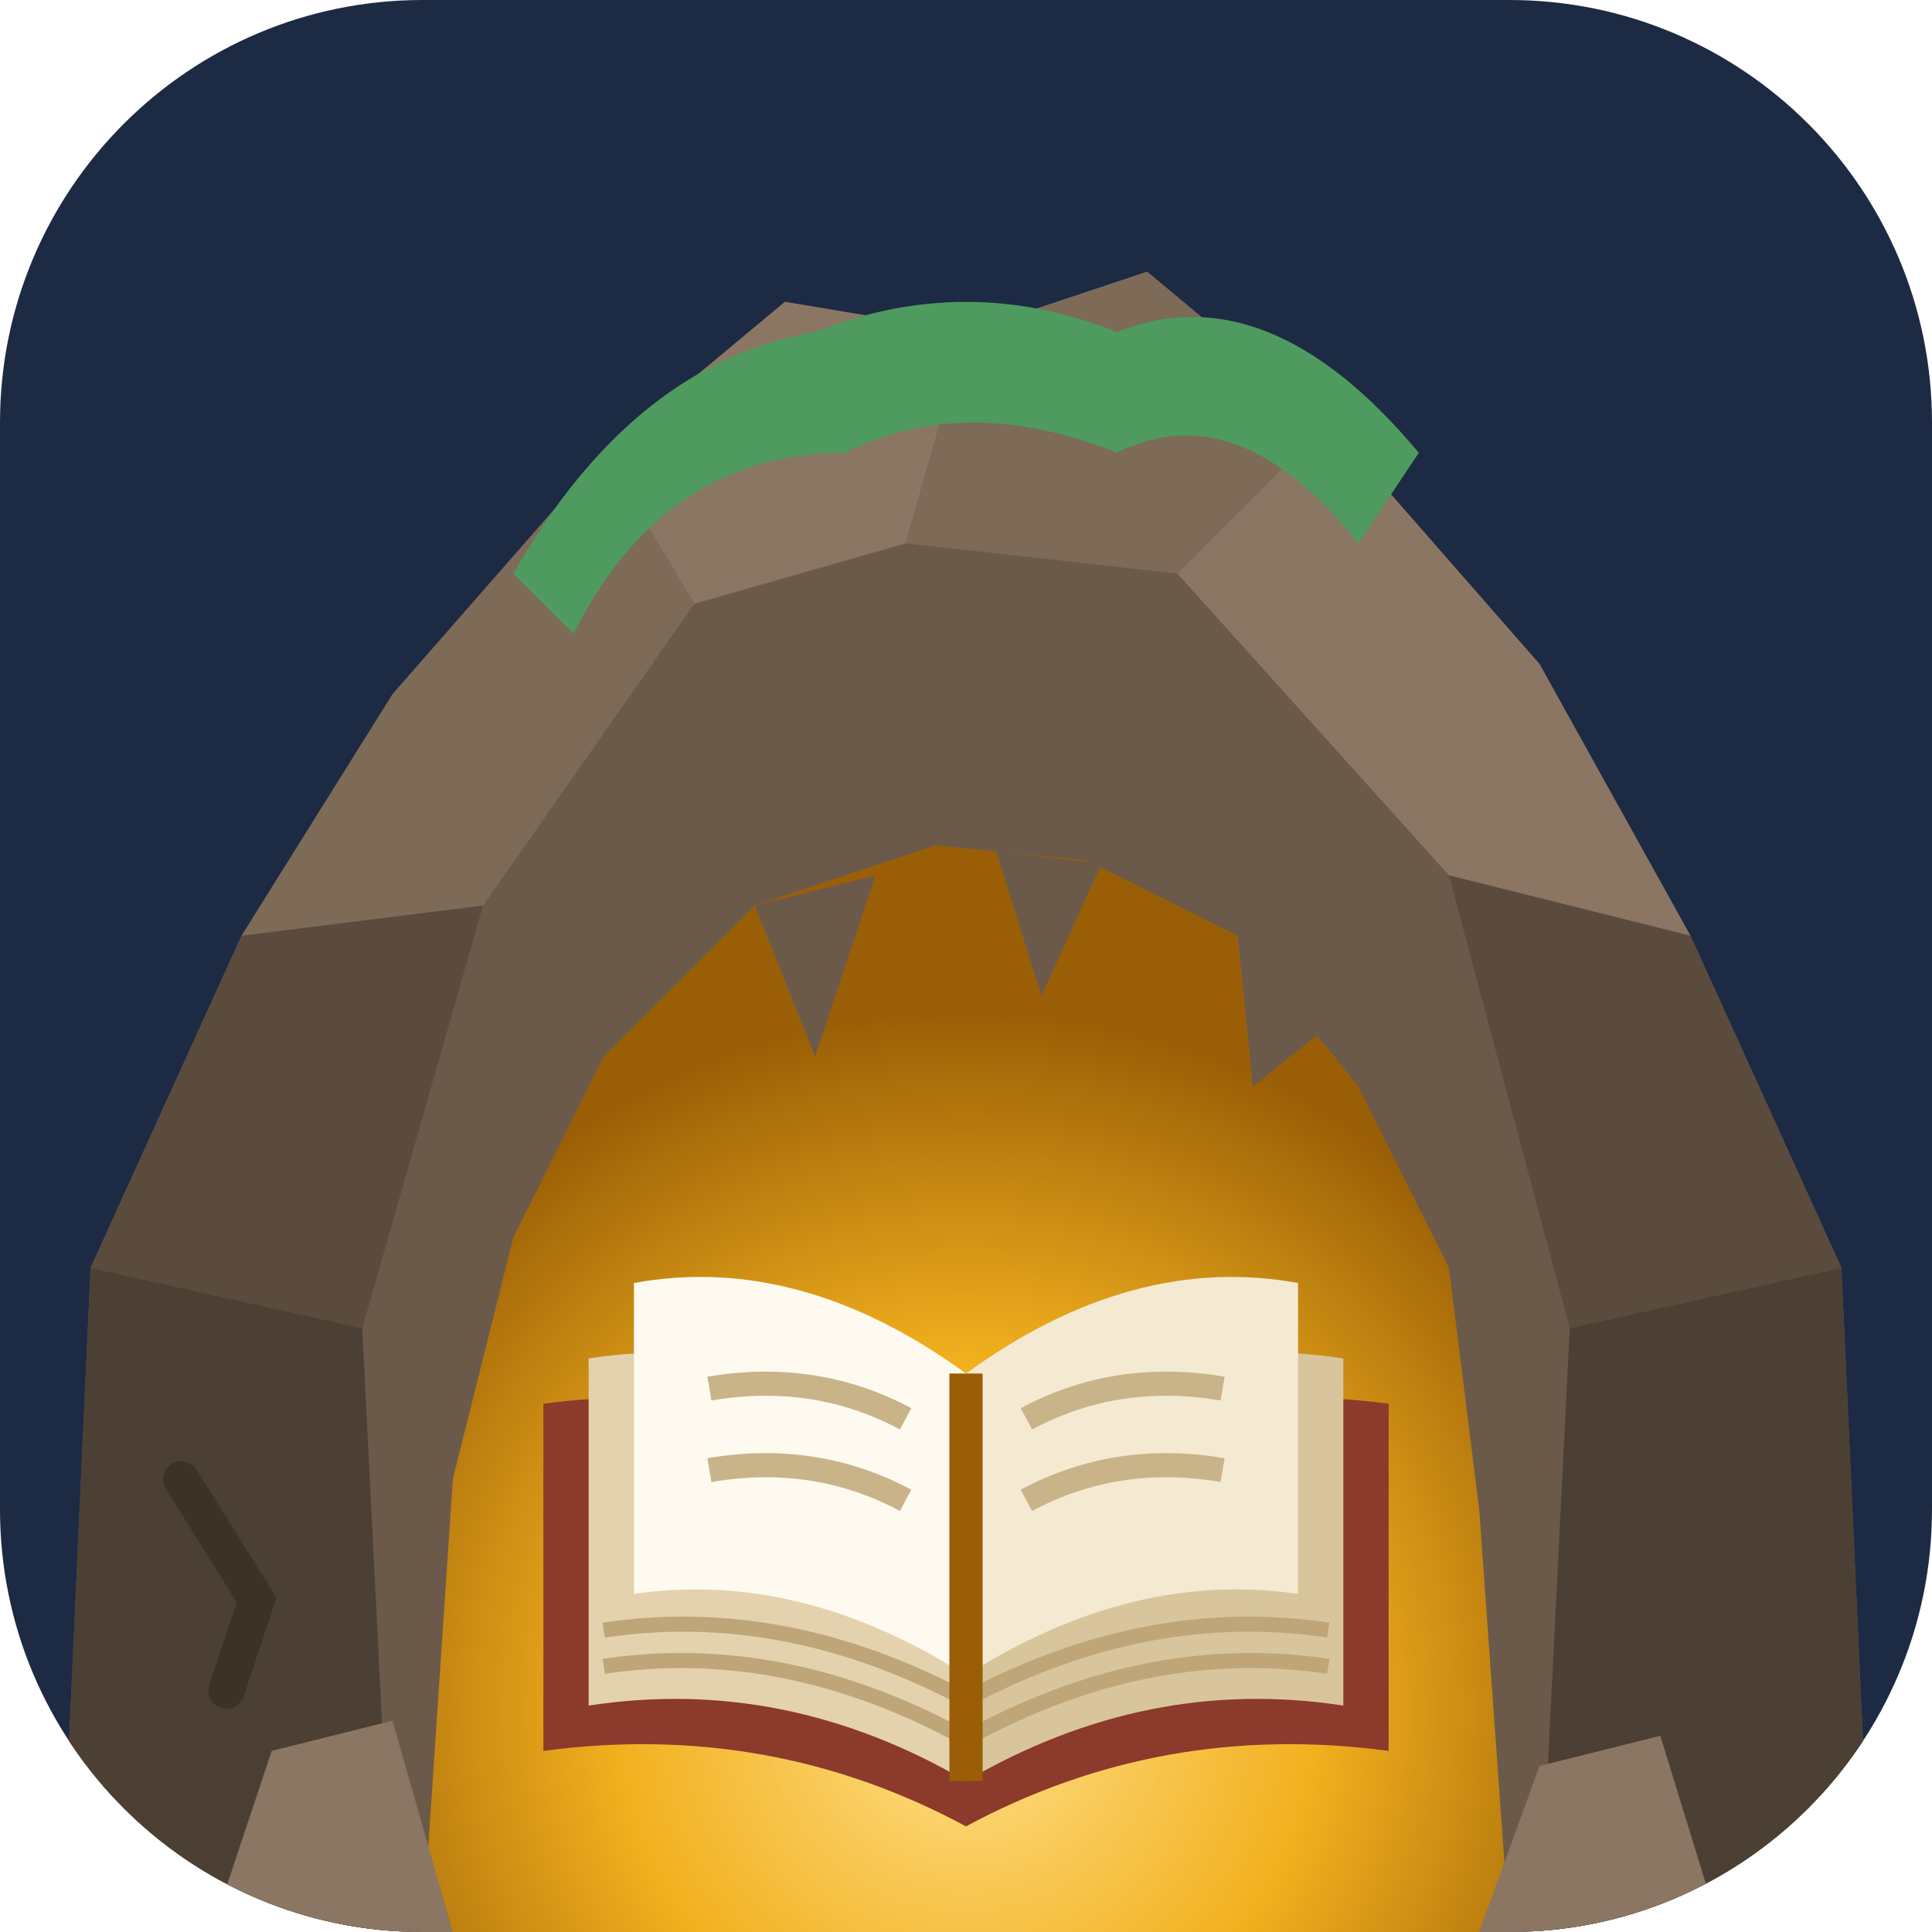
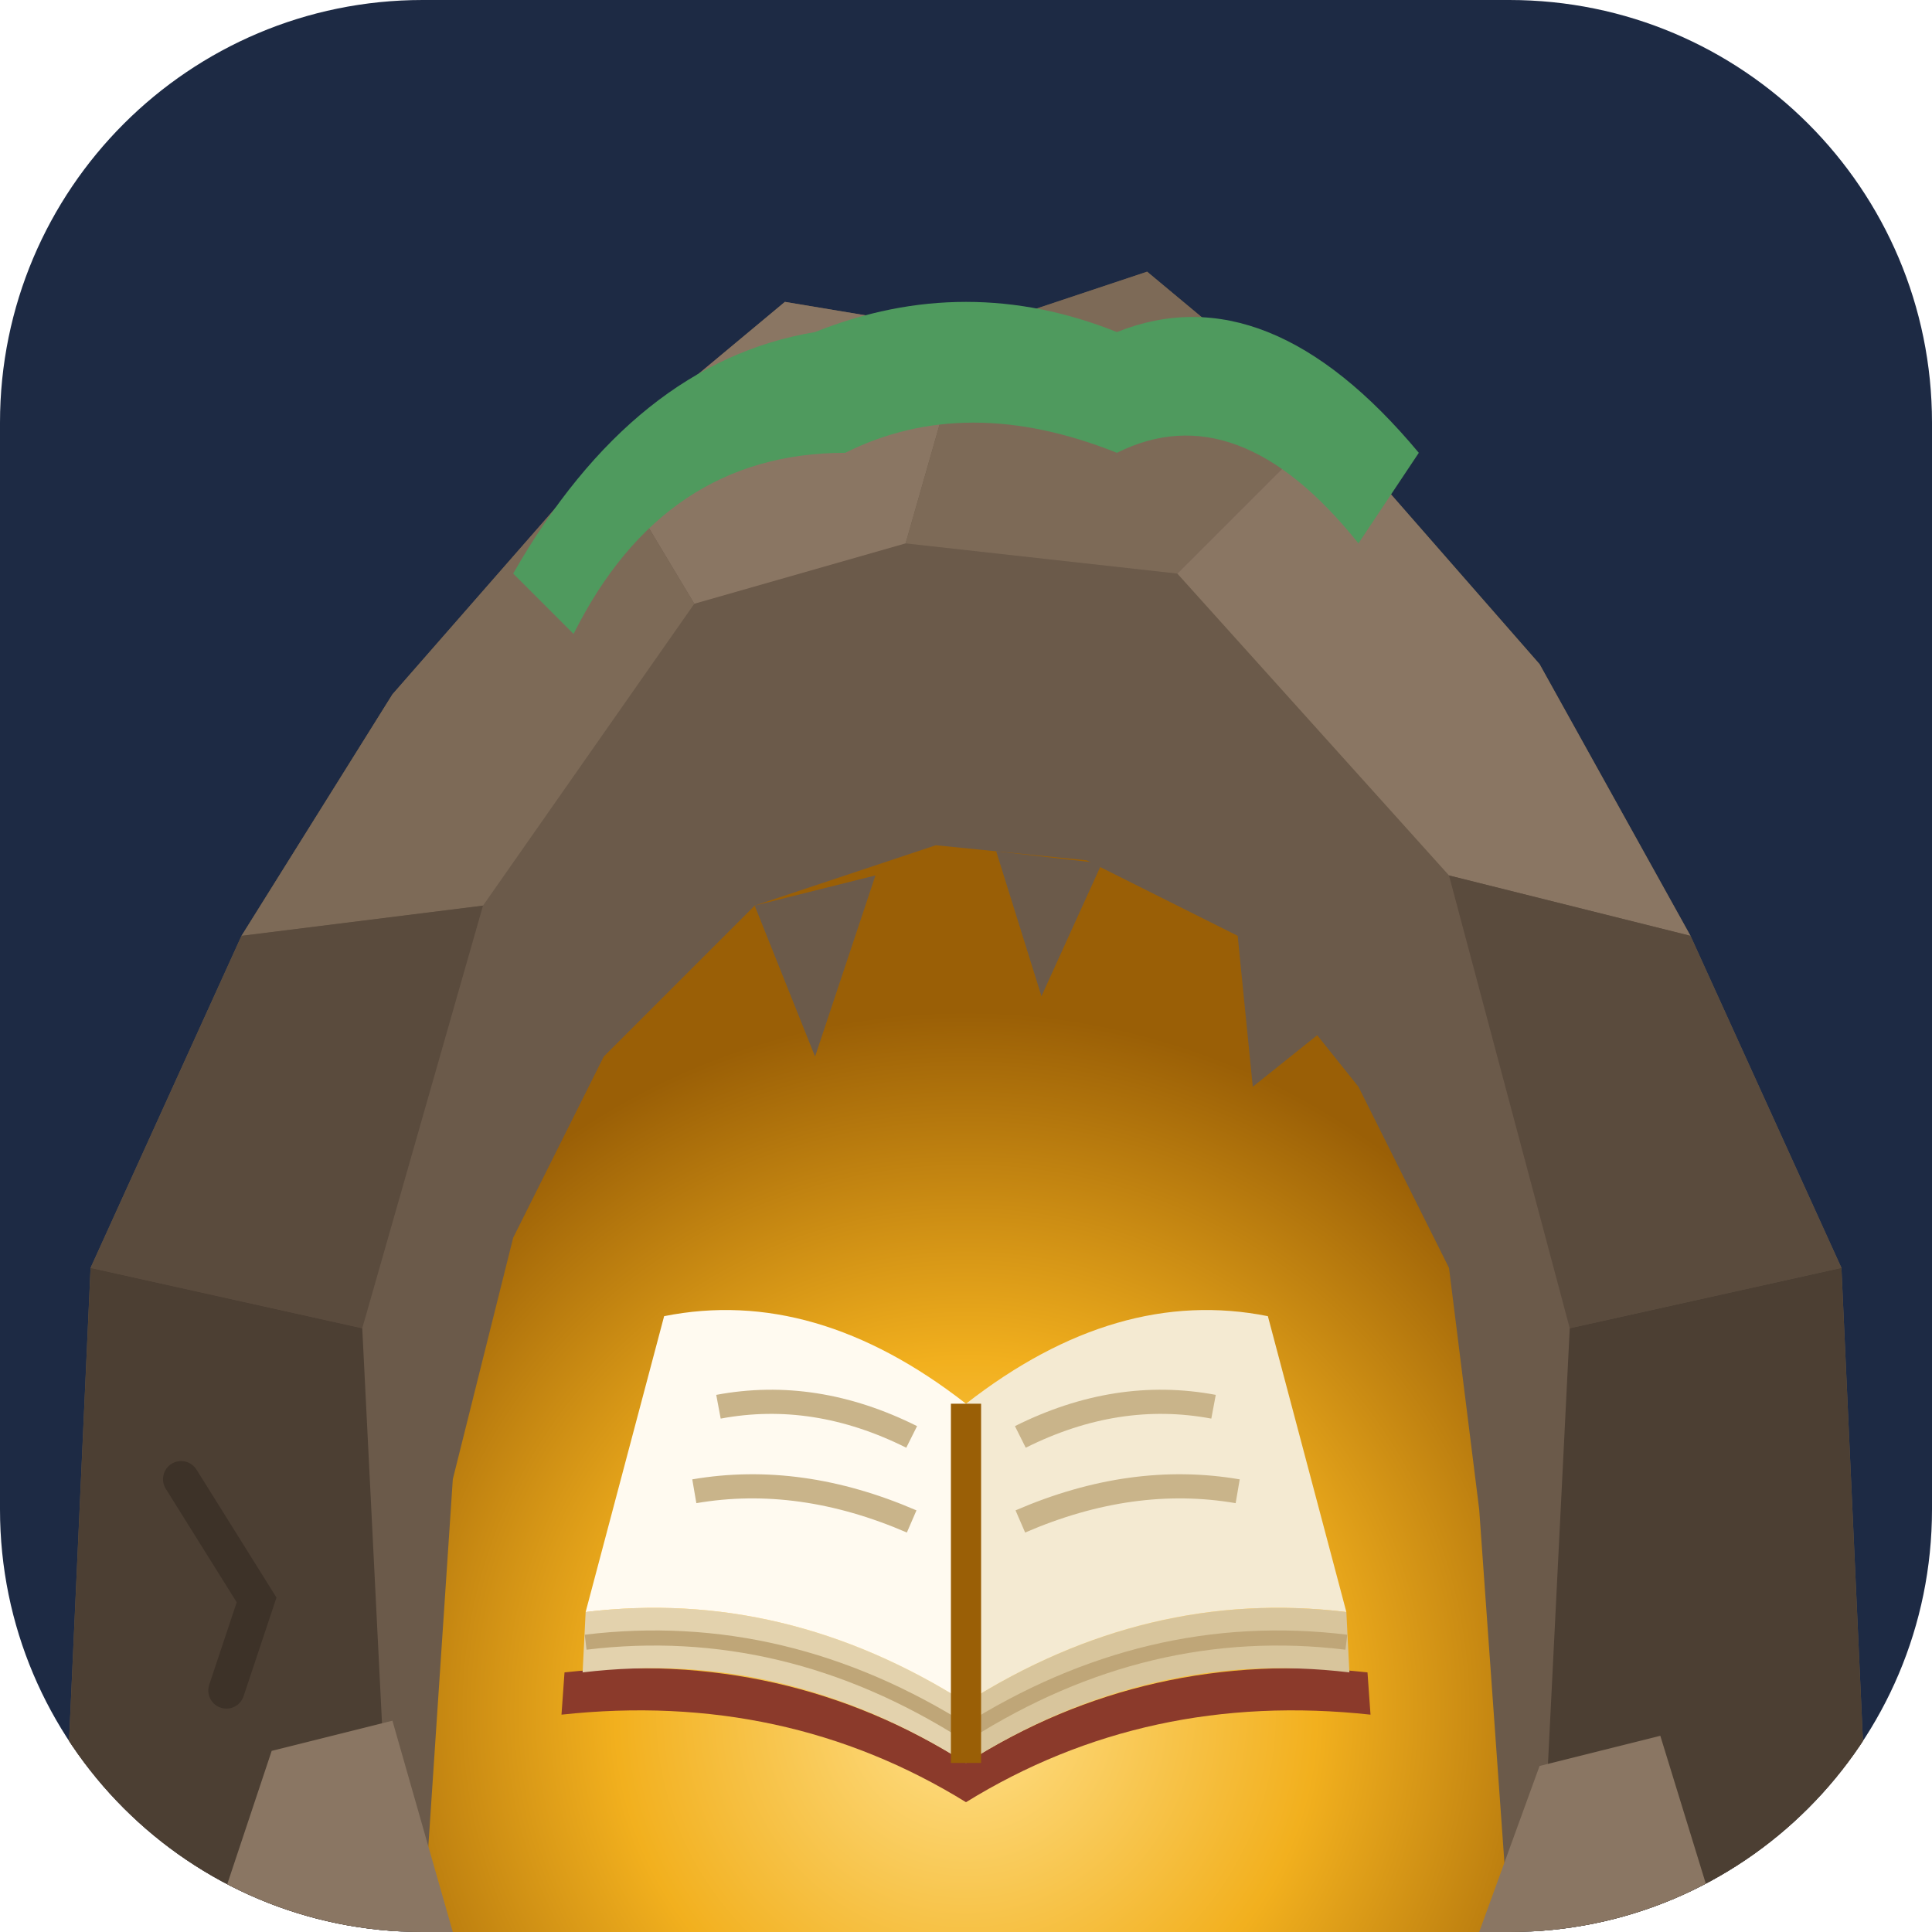
<svg xmlns="http://www.w3.org/2000/svg" viewBox="0 0 64 64">
  <defs>
    <clipPath id="r">
      <rect width="64" height="64" rx="14" />
    </clipPath>
    <radialGradient id="g" cx="50%" cy="80%" r="65%">
      <stop offset="0" stop-color="#ffe08a" />
      <stop offset=".5" stop-color="#f2b01e" />
      <stop offset="1" stop-color="#9a5f06" />
    </radialGradient>
  </defs>
  <rect width="64" height="64" rx="14" fill="#1d2a44" />
  <g clip-path="url(#r)">
    <path d="M2 64 L3 42 L8 31 L13 23 L20 15 L26 10 L32 11 L38 9 L44 14 L51 22 L56 31 L61 42 L62 64 Z" fill="#6b5a4a" />
    <path d="M20 15 L26 10 L32 11 L30 18 L23 20 Z" fill="#8a7663" />
    <path d="M32 11 L38 9 L44 14 L39 19 L30 18 Z" fill="#7d6a57" />
    <path d="M44 14 L51 22 L56 31 L48 29 L39 19 Z" fill="#8a7663" />
    <path d="M13 23 L20 15 L23 20 L16 30 L8 31 Z" fill="#7d6a57" />
    <path d="M3 42 L8 31 L16 30 L12 44 Z" fill="#5a4b3d" />
    <path d="M56 31 L61 42 L52 44 L48 29 Z" fill="#5a4b3d" />
    <path d="M2 64 L3 42 L12 44 L13 64 Z" fill="#4c3f33" />
    <path d="M62 64 L61 42 L52 44 L51 64 Z" fill="#4c3f33" />
    <path d="M17 19 Q21 12 27 11 Q32 9 37 11 Q42 9 47 15 L45 18 Q41 13 37 15 Q32 13 28 15 Q22 15 19 21 Z" fill="#4f9a5e" />
    <path d="M6 49 L8.5 53 L7.5 56" stroke="#3d3228" stroke-width="1.2" fill="none" stroke-linecap="round" />
    <path d="M14 64 L15 49 L17 41 L20 35 L25 30 L31 28 L36 28.5 L41 31 L45 36 L48 42 L49 50 L50 64 Z" fill="url(#g)" />
    <path d="M25 30 L27 35 L29 29 Z M33 28.2 L34.5 33 L36.5 28.6 Z M41 31 L41.5 36 L44 34 Z" fill="#6b5a4a" />
-     <path d="M32 49.5 Q25.5 45.5 18 46.5 L18 58 Q25.5 57 32 60.5 Q38.5 57 46 58 L46 46.5 Q38.5 45.5 32 49.5 Z" fill="#8b3a2b" />
-     <path d="M32 48 Q26 44 19.5 45 L19.5 56.5 Q26 55.5 32 59 Z" fill="#e3d2ad" />
-     <path d="M32 48 Q38 44 44.5 45 L44.5 56.5 Q38 55.5 32 59 Z" fill="#d8c59c" />
-     <path d="M20 55.2 Q26 54.3 32 57.6 M20 54 Q26 53.1 32 56.3 M44 55.2 Q38 54.3 32 57.6 M44 54 Q38 53.1 32 56.3" stroke="#bfa678" stroke-width=".5" fill="none" />
-     <path d="M32 45.5 Q26.5 41.5 21 42.5 L21 52.8 Q26.5 52 32 55.5 Z" fill="#fffaf0" />
-     <path d="M32 45.5 Q37.5 41.5 43 42.5 L43 52.8 Q37.5 52 32 55.5 Z" fill="#f4ead2" />
-     <path d="M32 45.5 L32 59" stroke="#9a5f06" stroke-width="1.1" />
-     <path d="M23.5 46 Q27 45.4 30 47 M23.5 48.7 Q27 48.1 30 49.7 M34 47 Q37 45.4 40.5 46 M34 49.7 Q37 48.1 40.5 48.7" stroke="#c9b48a" stroke-width=".8" fill="none" />
+     <path d="M18.7 55.4 Q26 54.6 32 58.4 Q38 54.6 45.3 55.4 L45.4 56.8 Q38 56 32 59.7 Q26 56 18.6 56.8 Z" fill="#8b3a2b" />
+     <path d="M19.4 53.4 Q26 52.6 32 56.4 L32 58.4 Q26 54.6 19.3 55.4 Z" fill="#e3d2ad" />
+     <path d="M44.6 53.4 Q38 52.6 32 56.4 L32 58.4 Q38 54.6 44.7 55.4 Z" fill="#d8c59c" />
+     <path d="M19.4 54.4 Q26 53.6 32 57.4 Q38 53.6 44.6 54.4" stroke="#bfa678" stroke-width=".5" fill="none" />
+     <path d="M32 46.5 Q27 42.6 22 43.6 L19.4 53.4 Q26 52.6 32 56.4 Z" fill="#fffaf0" />
+     <path d="M32 46.5 Q37 42.6 42 43.6 L44.6 53.4 Q38 52.6 32 56.4 Z" fill="#f4ead2" />
+     <path d="M32 46.5 L32 58.4" stroke="#9a5f06" stroke-width="1" />
+     <path d="M23.8 46.6 Q27 46 30.2 47.6 M23 49.4 Q26.5 48.8 30.2 50.4 M33.8 47.6 Q37 46 40.2 46.6 M33.8 50.4 Q37.5 48.8 41 49.4" stroke="#c9b48a" stroke-width=".8" fill="none" />
    <path d="M7 64 L9 58 L13 57 L15 64 Z M49 64 L51 58.5 L55 57.5 L57 64 Z" fill="#8a7663" />
  </g>
</svg>
